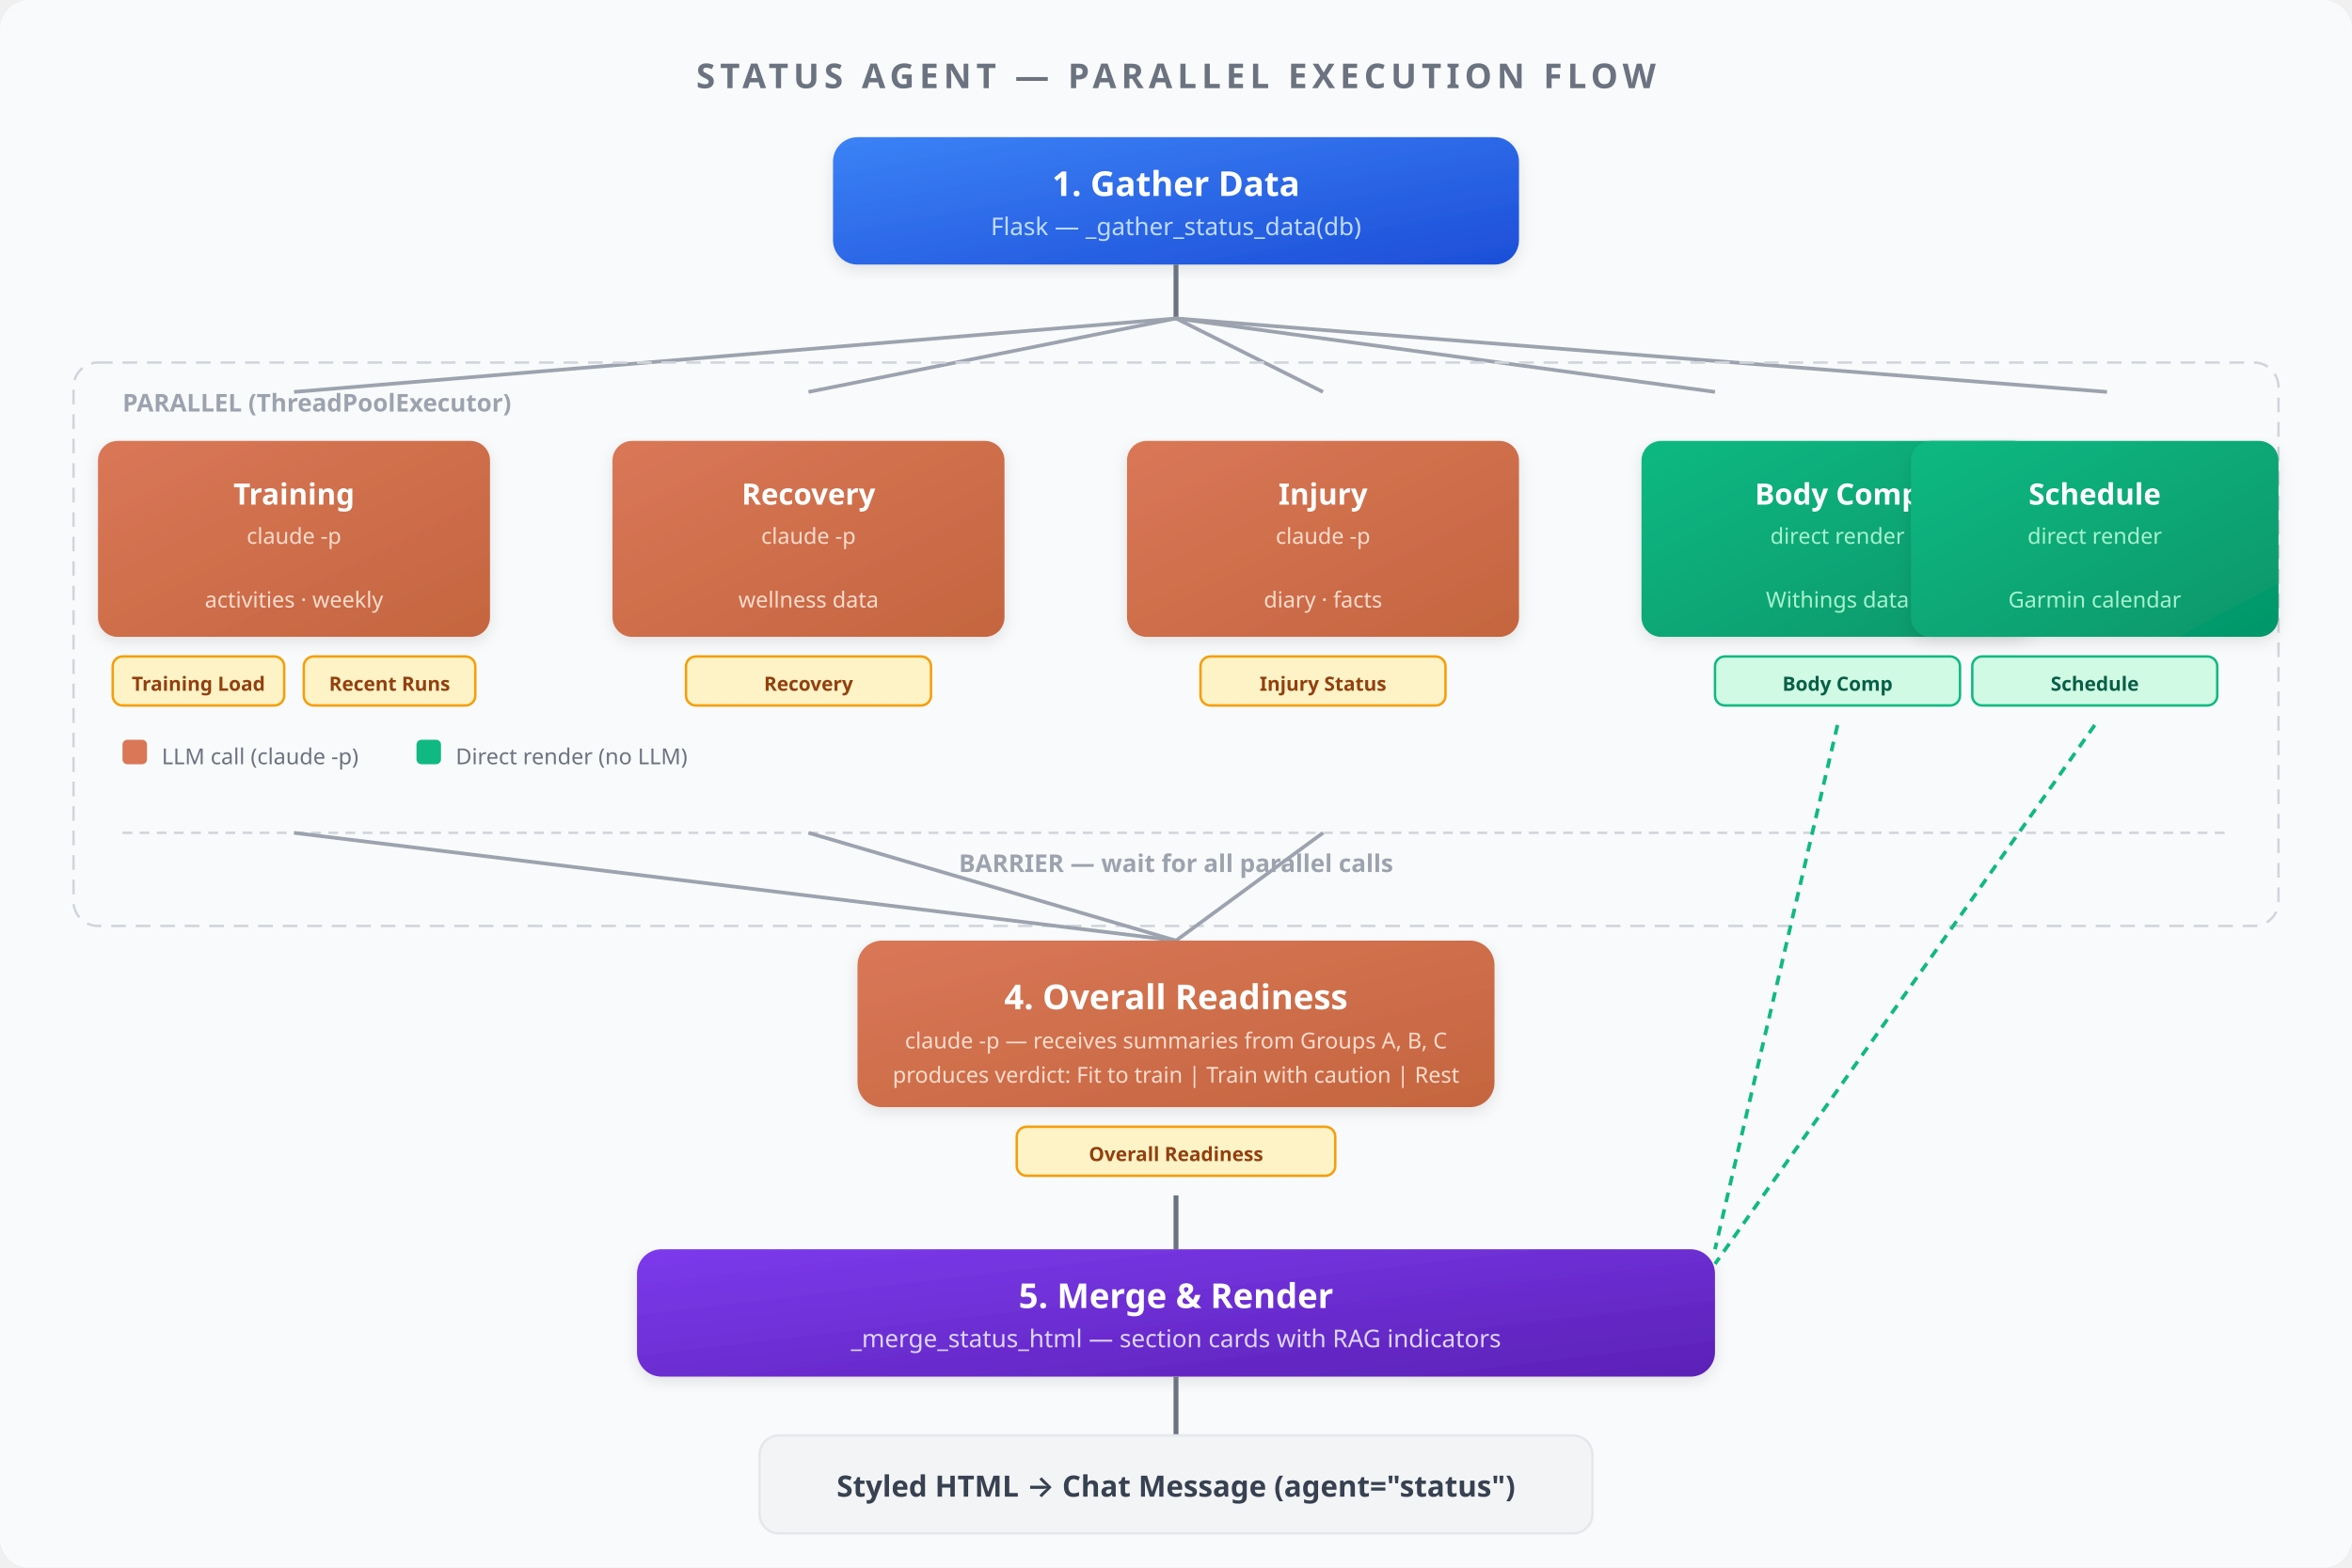
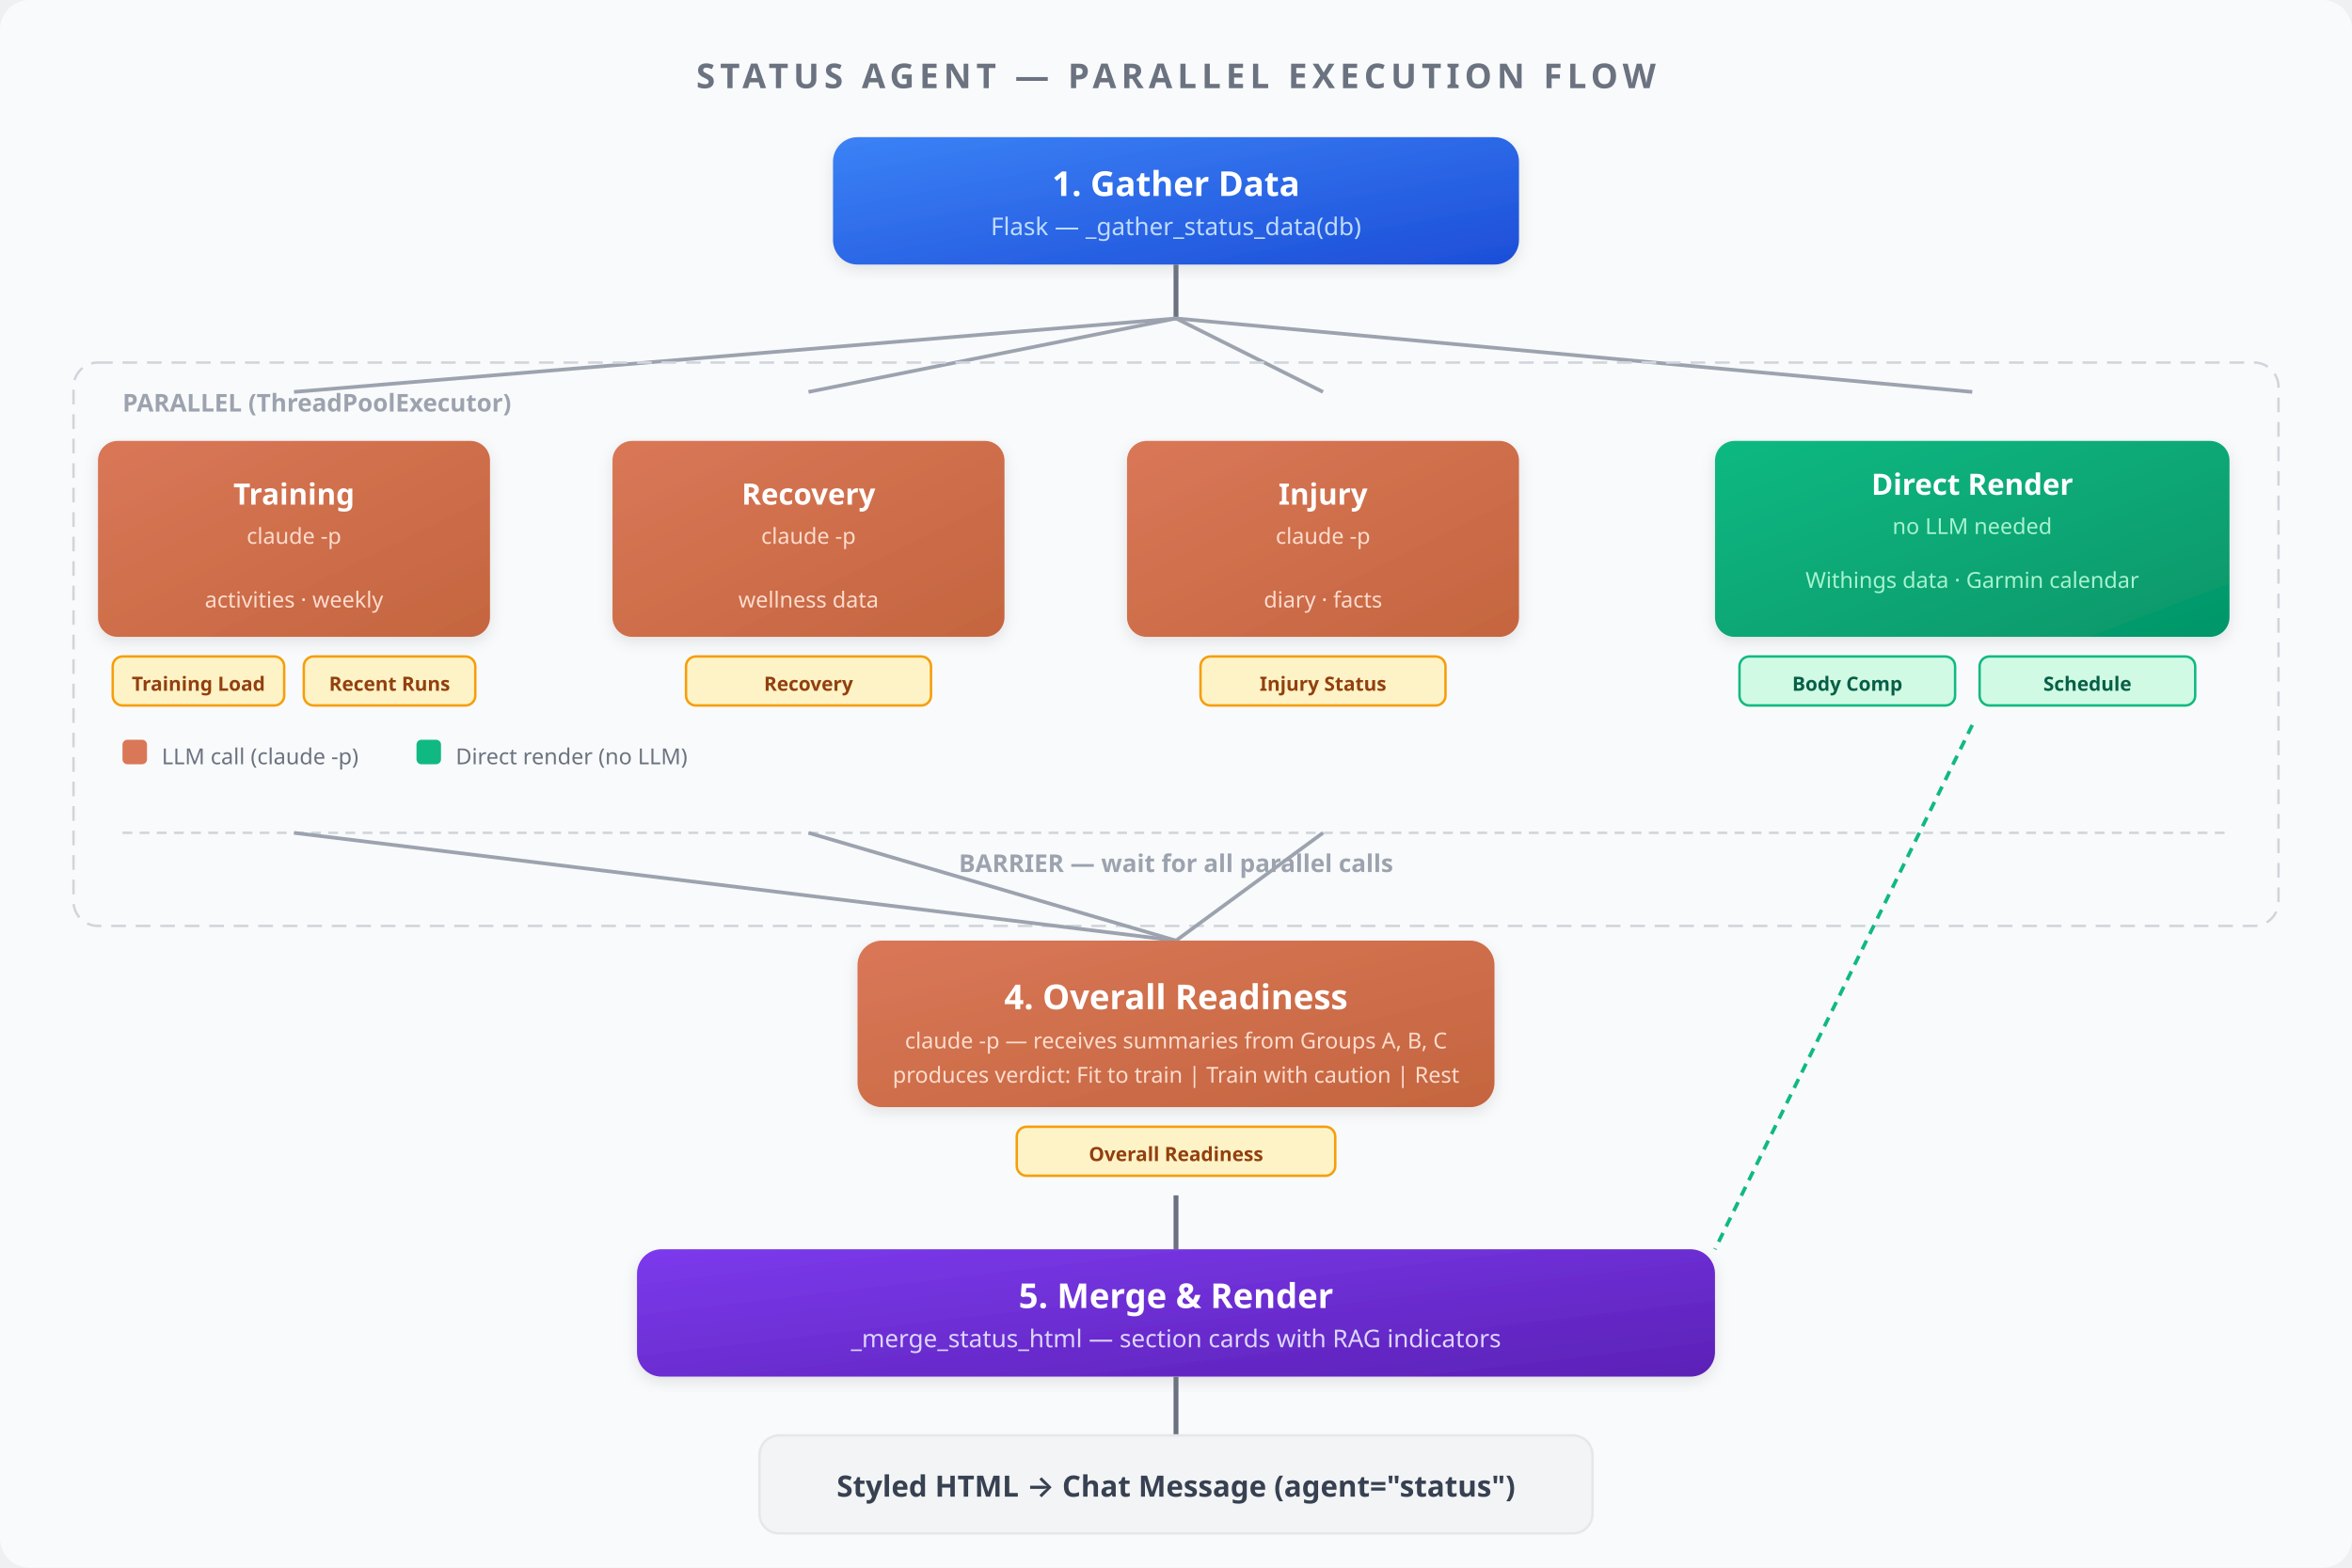
<svg xmlns="http://www.w3.org/2000/svg" viewBox="0 0 960 640" font-family="'Segoe UI', system-ui, -apple-system, sans-serif">
  <defs>
    <linearGradient id="flaskGrad" x1="0%" y1="0%" x2="100%" y2="100%">
      <stop offset="0%" style="stop-color:#3B82F6;stop-opacity:1" />
      <stop offset="100%" style="stop-color:#1D4ED8;stop-opacity:1" />
    </linearGradient>
    <linearGradient id="claudeGrad" x1="0%" y1="0%" x2="100%" y2="100%">
      <stop offset="0%" style="stop-color:#D97757;stop-opacity:1" />
      <stop offset="100%" style="stop-color:#C4653F;stop-opacity:1" />
    </linearGradient>
    <linearGradient id="directGrad" x1="0%" y1="0%" x2="100%" y2="100%">
      <stop offset="0%" style="stop-color:#10B981;stop-opacity:1" />
      <stop offset="100%" style="stop-color:#059669;stop-opacity:1" />
    </linearGradient>
    <linearGradient id="mergeGrad" x1="0%" y1="0%" x2="100%" y2="100%">
      <stop offset="0%" style="stop-color:#7C3AED;stop-opacity:1" />
      <stop offset="100%" style="stop-color:#5B21B6;stop-opacity:1" />
    </linearGradient>
    <filter id="shadow" x="-4%" y="-4%" width="108%" height="116%">
      <feDropShadow dx="0" dy="2" stdDeviation="3" flood-color="#000" flood-opacity="0.10" />
    </filter>
  </defs>
  <rect width="960" height="640" rx="12" fill="#F9FAFB" />
  <text x="480" y="36" text-anchor="middle" font-size="14" font-weight="600" fill="#6B7280" letter-spacing="2">STATUS AGENT — PARALLEL EXECUTION FLOW</text>
  <rect x="340" y="56" width="280" height="52" rx="10" fill="url(#flaskGrad)" filter="url(#shadow)" />
  <text x="480" y="80" text-anchor="middle" font-size="14" font-weight="700" fill="#fff">1. Gather Data</text>
  <text x="480" y="96" text-anchor="middle" font-size="10" fill="#BFDBFE">Flask — _gather_status_data(db)</text>
  <line x1="480" y1="108" x2="480" y2="130" stroke="#6B7280" stroke-width="2" />
  <line x1="480" y1="130" x2="120" y2="160" stroke="#9CA3AF" stroke-width="1.5" />
  <line x1="480" y1="130" x2="330" y2="160" stroke="#9CA3AF" stroke-width="1.5" />
  <line x1="480" y1="130" x2="540" y2="160" stroke="#9CA3AF" stroke-width="1.5" />
-   <line x1="480" y1="130" x2="700" y2="160" stroke="#9CA3AF" stroke-width="1.5" />
-   <line x1="480" y1="130" x2="860" y2="160" stroke="#9CA3AF" stroke-width="1.5" />
+   <line x1="480" y1="130" x2="805" y2="160" stroke="#9CA3AF" stroke-width="1.5" />
  <rect x="30" y="148" width="900" height="230" rx="10" fill="none" stroke="#D1D5DB" stroke-width="1" stroke-dasharray="6,4" />
  <text x="50" y="168" font-size="10" font-weight="600" fill="#9CA3AF">PARALLEL (ThreadPoolExecutor)</text>
  <rect x="40" y="180" width="160" height="80" rx="8" fill="url(#claudeGrad)" filter="url(#shadow)" />
  <text x="120" y="206" text-anchor="middle" font-size="12" font-weight="700" fill="#fff">Training</text>
  <text x="120" y="222" text-anchor="middle" font-size="9" fill="#FDDCCD">claude -p</text>
  <text x="120" y="248" text-anchor="middle" font-size="9" fill="#FDDCCD">activities · weekly</text>
  <rect x="46" y="268" width="70" height="20" rx="4" fill="#FEF3C7" stroke="#F59E0B" stroke-width="1" />
  <text x="81" y="282" text-anchor="middle" font-size="8" font-weight="600" fill="#92400E">Training Load</text>
  <rect x="124" y="268" width="70" height="20" rx="4" fill="#FEF3C7" stroke="#F59E0B" stroke-width="1" />
  <text x="159" y="282" text-anchor="middle" font-size="8" font-weight="600" fill="#92400E">Recent Runs</text>
  <rect x="250" y="180" width="160" height="80" rx="8" fill="url(#claudeGrad)" filter="url(#shadow)" />
  <text x="330" y="206" text-anchor="middle" font-size="12" font-weight="700" fill="#fff">Recovery</text>
  <text x="330" y="222" text-anchor="middle" font-size="9" fill="#FDDCCD">claude -p</text>
  <text x="330" y="248" text-anchor="middle" font-size="9" fill="#FDDCCD">wellness data</text>
  <rect x="280" y="268" width="100" height="20" rx="4" fill="#FEF3C7" stroke="#F59E0B" stroke-width="1" />
  <text x="330" y="282" text-anchor="middle" font-size="8" font-weight="600" fill="#92400E">Recovery</text>
  <rect x="460" y="180" width="160" height="80" rx="8" fill="url(#claudeGrad)" filter="url(#shadow)" />
  <text x="540" y="206" text-anchor="middle" font-size="12" font-weight="700" fill="#fff">Injury</text>
  <text x="540" y="222" text-anchor="middle" font-size="9" fill="#FDDCCD">claude -p</text>
  <text x="540" y="248" text-anchor="middle" font-size="9" fill="#FDDCCD">diary · facts</text>
  <rect x="490" y="268" width="100" height="20" rx="4" fill="#FEF3C7" stroke="#F59E0B" stroke-width="1" />
  <text x="540" y="282" text-anchor="middle" font-size="8" font-weight="600" fill="#92400E">Injury Status</text>
-   <rect x="670" y="180" width="160" height="80" rx="8" fill="url(#directGrad)" filter="url(#shadow)" />
-   <text x="750" y="206" text-anchor="middle" font-size="12" font-weight="700" fill="#fff">Body Comp</text>
-   <text x="750" y="222" text-anchor="middle" font-size="9" fill="#A7F3D0">direct render</text>
-   <text x="750" y="248" text-anchor="middle" font-size="9" fill="#A7F3D0">Withings data</text>
-   <rect x="700" y="268" width="100" height="20" rx="4" fill="#D1FAE5" stroke="#10B981" stroke-width="1" />
-   <text x="750" y="282" text-anchor="middle" font-size="8" font-weight="600" fill="#065F46">Body Comp</text>
-   <rect x="780" y="180" width="150" height="80" rx="8" fill="url(#directGrad)" filter="url(#shadow)" />
-   <text x="855" y="206" text-anchor="middle" font-size="12" font-weight="700" fill="#fff">Schedule</text>
-   <text x="855" y="222" text-anchor="middle" font-size="9" fill="#A7F3D0">direct render</text>
-   <text x="855" y="248" text-anchor="middle" font-size="9" fill="#A7F3D0">Garmin calendar</text>
-   <rect x="805" y="268" width="100" height="20" rx="4" fill="#D1FAE5" stroke="#10B981" stroke-width="1" />
-   <text x="855" y="282" text-anchor="middle" font-size="8" font-weight="600" fill="#065F46">Schedule</text>
+   <rect x="700" y="180" width="210" height="80" rx="8" fill="url(#directGrad)" filter="url(#shadow)" />
+   <text x="805" y="202" text-anchor="middle" font-size="12" font-weight="700" fill="#fff">Direct Render</text>
+   <text x="805" y="218" text-anchor="middle" font-size="9" fill="#A7F3D0">no LLM needed</text>
+   <text x="805" y="240" text-anchor="middle" font-size="9" fill="#A7F3D0">Withings data · Garmin calendar</text>
+   <rect x="710" y="268" width="88" height="20" rx="4" fill="#D1FAE5" stroke="#10B981" stroke-width="1" />
+   <text x="754" y="282" text-anchor="middle" font-size="8" font-weight="600" fill="#065F46">Body Comp</text>
+   <rect x="808" y="268" width="88" height="20" rx="4" fill="#D1FAE5" stroke="#10B981" stroke-width="1" />
+   <text x="852" y="282" text-anchor="middle" font-size="8" font-weight="600" fill="#065F46">Schedule</text>
  <rect x="50" y="302" width="10" height="10" rx="2" fill="#D97757" />
  <text x="66" y="312" font-size="9" fill="#6B7280">LLM call (claude -p)</text>
  <rect x="170" y="302" width="10" height="10" rx="2" fill="#10B981" />
  <text x="186" y="312" font-size="9" fill="#6B7280">Direct render (no LLM)</text>
  <line x1="50" y1="340" x2="910" y2="340" stroke="#D1D5DB" stroke-width="1" stroke-dasharray="4,3" />
  <text x="480" y="356" text-anchor="middle" font-size="10" font-weight="600" fill="#9CA3AF">BARRIER — wait for all parallel calls</text>
  <line x1="120" y1="340" x2="480" y2="384" stroke="#9CA3AF" stroke-width="1.5" />
  <line x1="330" y1="340" x2="480" y2="384" stroke="#9CA3AF" stroke-width="1.5" />
  <line x1="540" y1="340" x2="480" y2="384" stroke="#9CA3AF" stroke-width="1.5" />
  <rect x="350" y="384" width="260" height="68" rx="10" fill="url(#claudeGrad)" filter="url(#shadow)" />
  <text x="480" y="412" text-anchor="middle" font-size="14" font-weight="700" fill="#fff">4. Overall Readiness</text>
  <text x="480" y="428" text-anchor="middle" font-size="9" fill="#FDDCCD">claude -p — receives summaries from Groups A, B, C</text>
  <text x="480" y="442" text-anchor="middle" font-size="9" fill="#FDDCCD">produces verdict: Fit to train | Train with caution | Rest</text>
  <rect x="415" y="460" width="130" height="20" rx="4" fill="#FEF3C7" stroke="#F59E0B" stroke-width="1" />
  <text x="480" y="474" text-anchor="middle" font-size="8" font-weight="600" fill="#92400E">Overall Readiness</text>
  <line x1="480" y1="488" x2="480" y2="510" stroke="#6B7280" stroke-width="2" />
  <rect x="260" y="510" width="440" height="52" rx="10" fill="url(#mergeGrad)" filter="url(#shadow)" />
  <text x="480" y="534" text-anchor="middle" font-size="14" font-weight="700" fill="#fff">5. Merge &amp; Render</text>
  <text x="480" y="550" text-anchor="middle" font-size="10" fill="#DDD6FE">_merge_status_html — section cards with RAG indicators</text>
-   <line x1="750" y1="296" x2="700" y2="510" stroke="#10B981" stroke-width="1.5" stroke-dasharray="4,3" />
-   <line x1="855" y1="296" x2="700" y2="516" stroke="#10B981" stroke-width="1.5" stroke-dasharray="4,3" />
+   <line x1="805" y1="296" x2="700" y2="510" stroke="#10B981" stroke-width="1.5" stroke-dasharray="4,3" />
  <line x1="480" y1="562" x2="480" y2="586" stroke="#6B7280" stroke-width="2" />
  <rect x="310" y="586" width="340" height="40" rx="8" fill="#F3F4F6" stroke="#E5E7EB" stroke-width="1" />
  <text x="480" y="611" text-anchor="middle" font-size="12" font-weight="600" fill="#374151">Styled HTML → Chat Message (agent="status")</text>
</svg>
